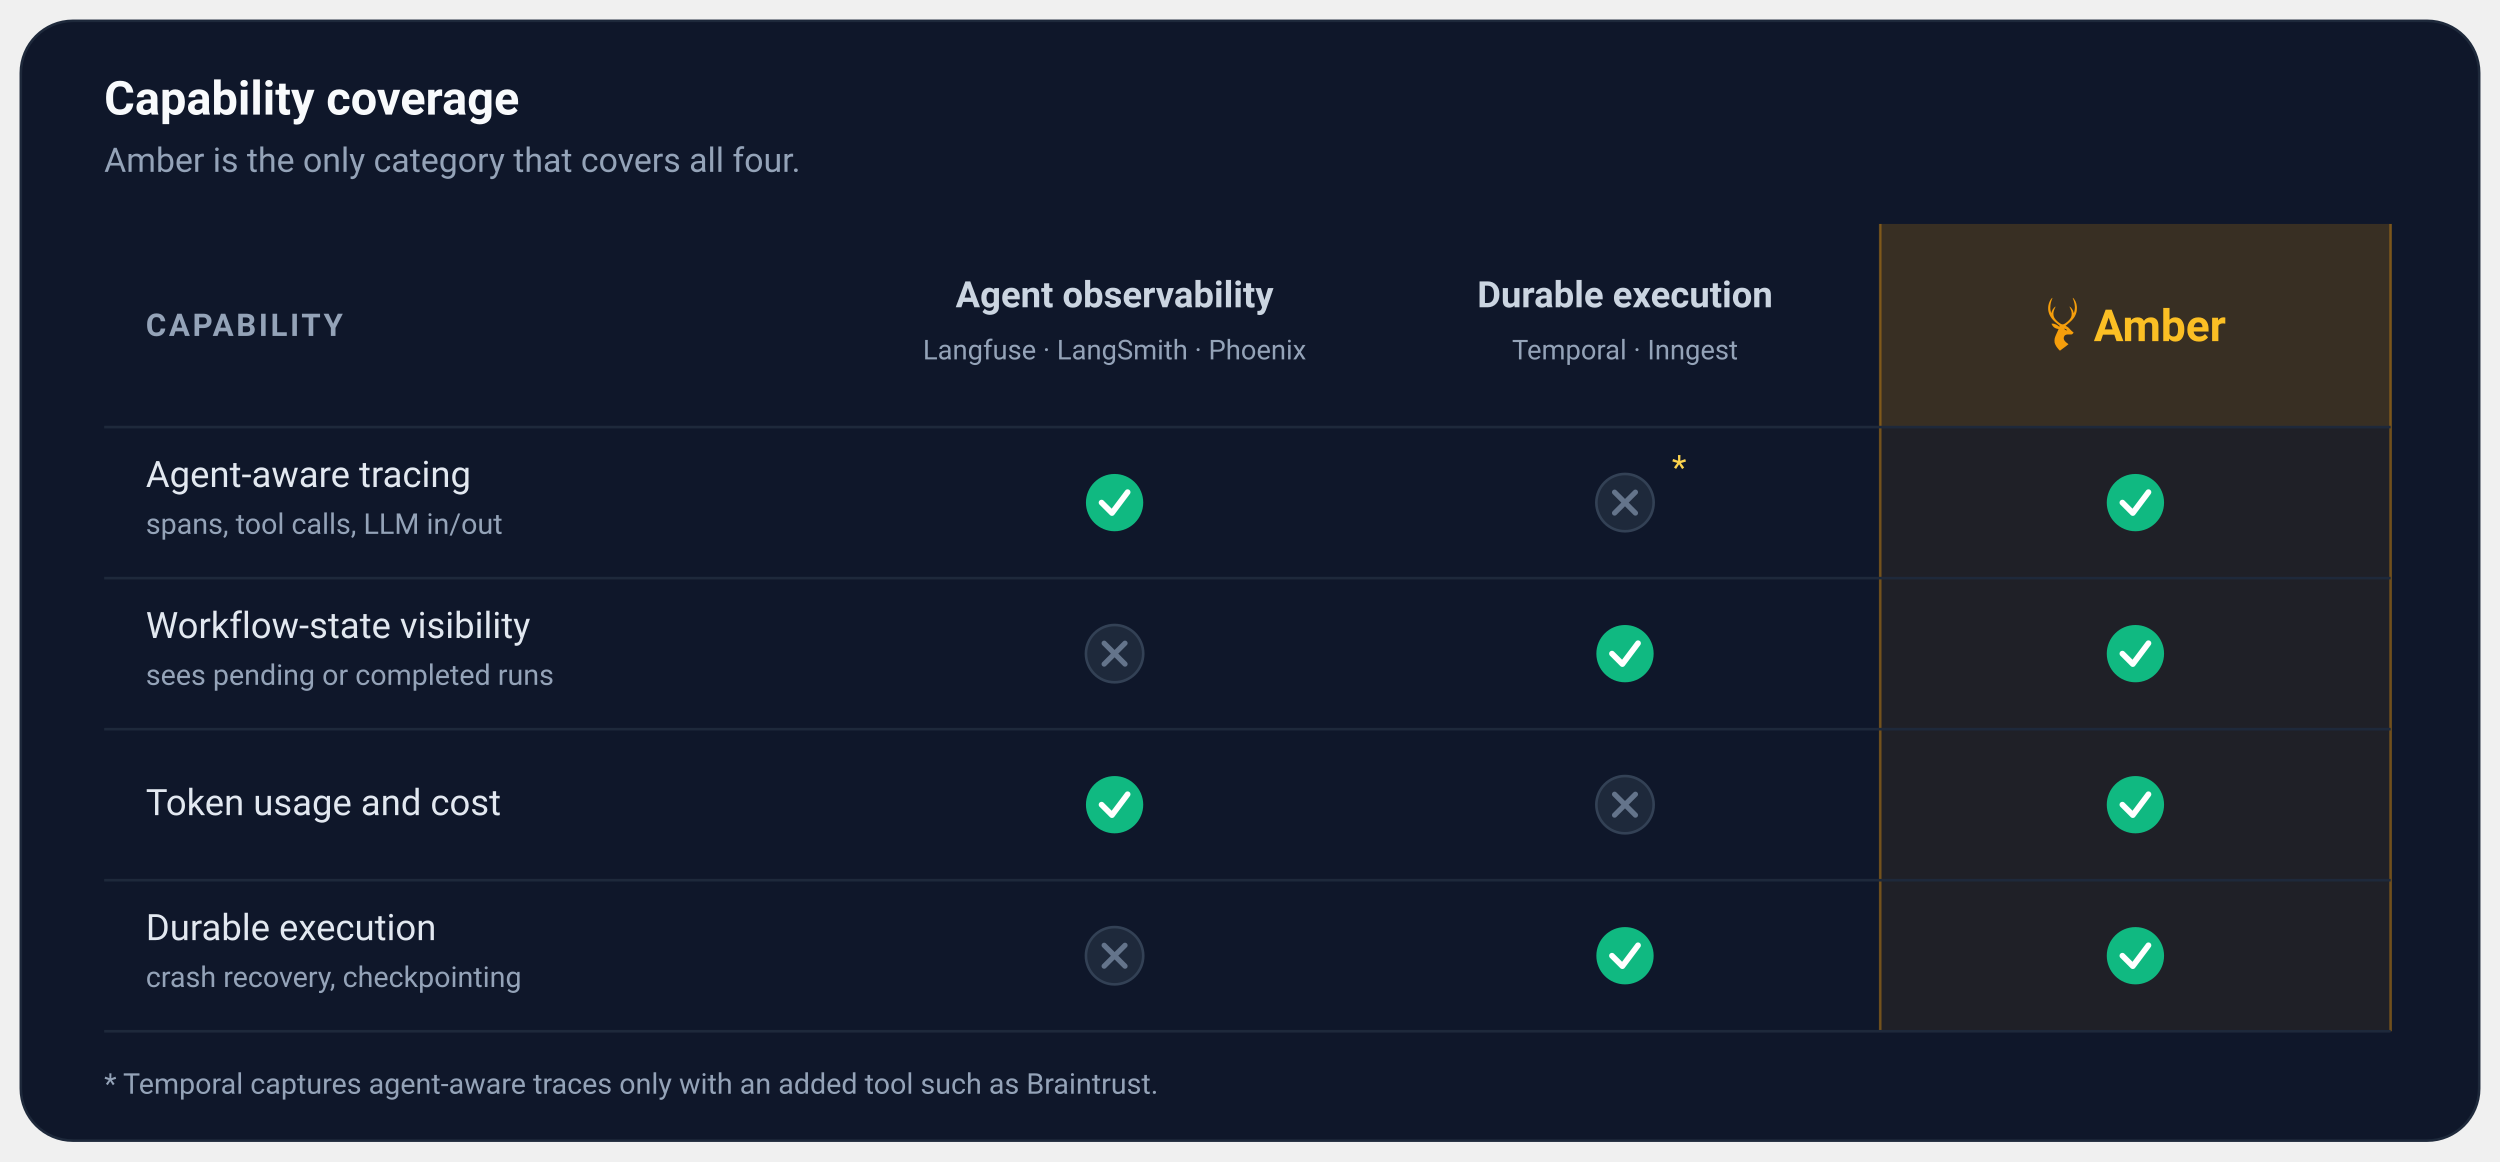
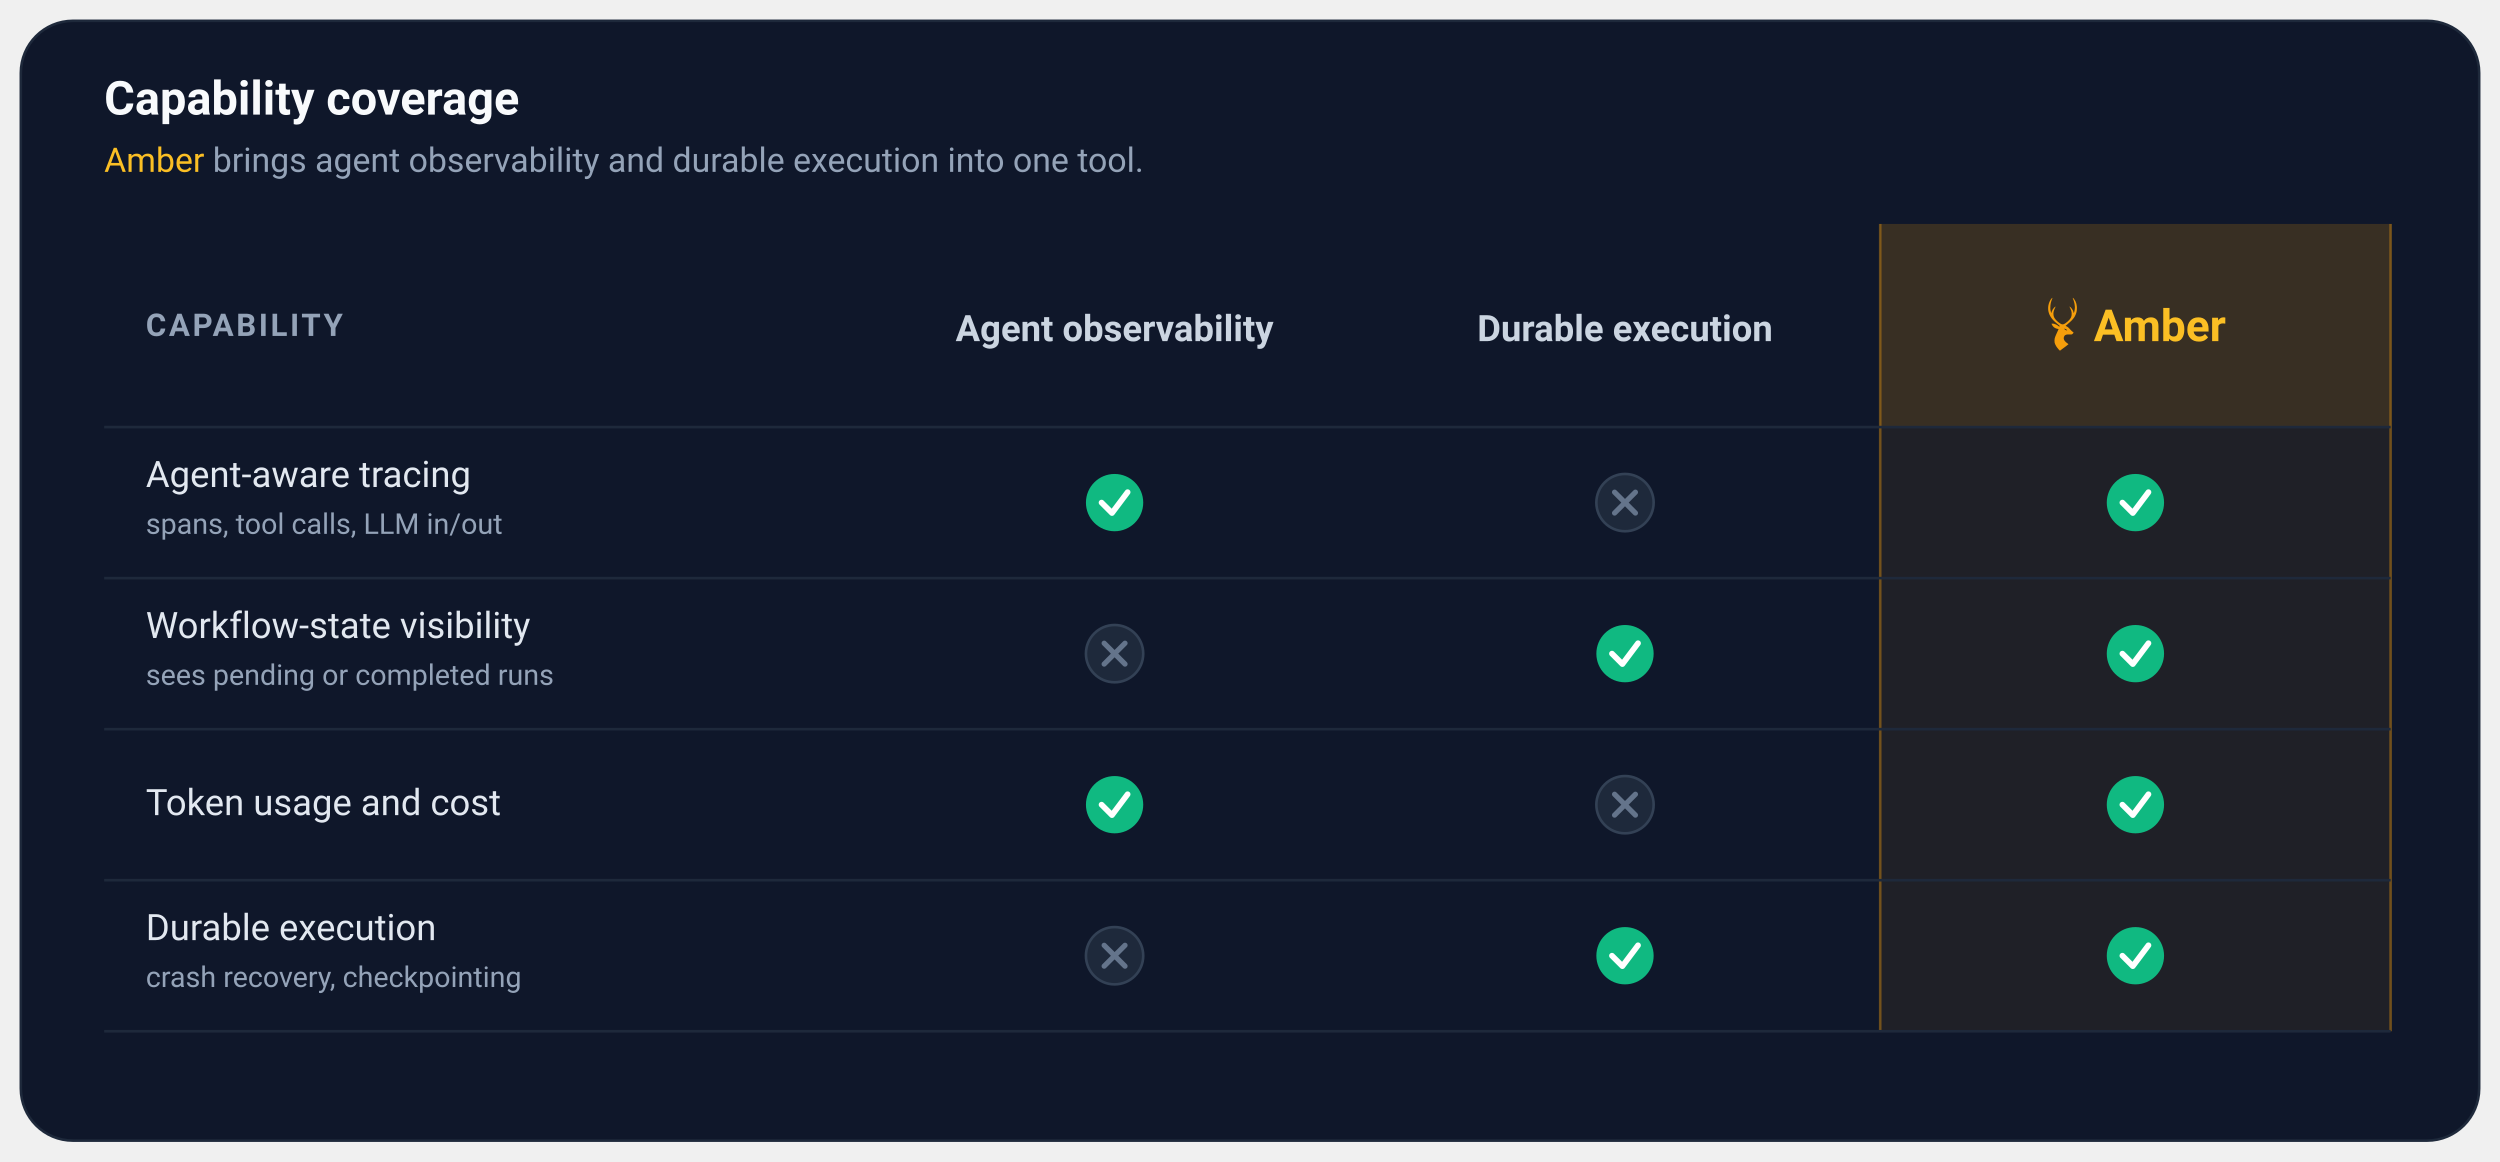
<svg xmlns="http://www.w3.org/2000/svg" viewBox="0 0 960 446" font-family="ui-sans-serif, system-ui, -apple-system, 'Segoe UI', Roboto, sans-serif">
  <rect x="8" y="8" width="944" height="430" rx="20" fill="#0f172a" stroke="#1e293b" stroke-width="1" />
  <text x="40" y="44" fill="#f8fafc" font-size="18" font-weight="600">Capability coverage</text>
-   <text x="40" y="66" fill="#94a3b8" font-size="13">Amber is the only category that covers all four.</text>
+   <text x="40" y="66" fill="#94a3b8" font-size="13">
+     <tspan fill="#fbbf24">Amber</tspan> brings agent observability and durable execution into one tool.</text>
  <rect x="722" y="86" width="196" height="310" fill="#F59E0B" fill-opacity="0.07" />
  <rect x="722" y="86" width="196" height="78" fill="#F59E0B" fill-opacity="0.12" />
  <line x1="722" y1="86" x2="722" y2="396" stroke="#F59E0B" stroke-opacity="0.4" stroke-width="1" />
  <line x1="918" y1="86" x2="918" y2="396" stroke="#F59E0B" stroke-opacity="0.4" stroke-width="1" />
  <text x="56" y="129" fill="#94a3b8" font-size="12" font-weight="600" letter-spacing="1">CAPABILITY</text>
-   <text x="428" y="118" fill="#cbd5e1" font-size="14" font-weight="600" text-anchor="middle">Agent observability</text>
-   <text x="428" y="138" fill="#94a3b8" font-size="10.5" text-anchor="middle">Langfuse · LangSmith · Phoenix</text>
-   <text x="624" y="118" fill="#cbd5e1" font-size="14" font-weight="600" text-anchor="middle">Durable execution</text>
-   <text x="624" y="138" fill="#94a3b8" font-size="10.5" text-anchor="middle">Temporal · Inngest</text>
+   <text x="428" y="131" fill="#cbd5e1" font-size="14" font-weight="600" text-anchor="middle">Agent observability</text>
+   <text x="624" y="131" fill="#cbd5e1" font-size="14" font-weight="600" text-anchor="middle">Durable execution</text>
  <svg x="786" y="114" width="12" height="21" viewBox="138 139 926 1650" preserveAspectRatio="xMidYMid meet">
    <g transform="translate(0,1902) scale(0.1,-0.1)" fill="#F59E0B" stroke="none">
      <path d="M2839 17277 c-35 -35 -85 -88 -111 -118 -27 -30 -86 -97 -133 -149 -46 -52 -99 -121 -116 -153 -17 -32 -44 -73 -59 -90 -15 -18 -35 -49 -44 -70 -9 -22 -27 -52 -41 -68 -13 -17 -59 -101 -101 -187 -42 -86 -96 -195 -119 -242 -23 -47 -48 -103 -55 -125 -7 -22 -23 -61 -36 -87 -29 -58 -81 -195 -99 -263 -8 -27 -23 -81 -35 -120 -35 -118 -111 -416 -126 -490 -23 -124 -63 -398 -79 -548 -19 -182 -19 -582 -1 -722 8 -55 25 -199 40 -320 15 -121 31 -233 37 -250 6 -16 19 -68 29 -115 10 -47 34 -136 54 -198 20 -63 36 -120 36 -128 0 -7 9 -33 19 -56 22 -49 63 -178 81 -252 6 -27 24 -75 41 -105 16 -31 29 -64 29 -73 0 -9 22 -61 49 -115 26 -54 85 -174 131 -268 91 -187 183 -345 240 -415 21 -25 45 -58 53 -75 8 -16 39 -61 68 -100 29 -38 57 -83 63 -100 13 -35 100 -148 169 -216 26 -27 47 -53 47 -58 0 -5 21 -31 48 -59 26 -27 90 -100 142 -162 155 -184 222 -260 229 -260 16 0 156 -133 348 -332 56 -57 139 -133 185 -167 45 -35 87 -69 91 -77 4 -8 68 -59 141 -113 133 -100 275 -218 351 -292 89 -87 234 -209 308 -258 43 -29 81 -59 84 -67 3 -8 49 -47 101 -87 53 -39 129 -103 169 -142 77 -74 85 -93 62 -152 -6 -15 -15 -64 -20 -107 -9 -79 -20 -106 -43 -106 -13 0 -103 65 -151 109 -16 15 -58 45 -92 67 -35 21 -93 63 -130 92 -38 29 -80 60 -94 67 -14 8 -34 25 -43 39 -9 14 -38 37 -64 51 -26 14 -60 35 -77 46 -74 51 -214 127 -261 143 -27 9 -75 32 -105 52 -30 19 -79 42 -109 50 -30 9 -95 33 -145 54 -49 21 -110 44 -135 51 -25 6 -81 24 -125 39 -163 57 -372 83 -622 78 -151 -3 -173 -5 -192 -22 -30 -27 -26 -53 14 -116 19 -30 35 -64 35 -76 0 -12 16 -46 36 -75 20 -30 52 -90 70 -133 38 -90 89 -167 181 -276 35 -41 92 -108 126 -149 144 -171 211 -230 432 -381 112 -77 257 -155 305 -165 19 -3 69 -22 110 -40 132 -60 209 -86 288 -100 42 -8 94 -21 115 -30 20 -8 86 -20 145 -26 59 -5 130 -12 157 -15 78 -8 79 -9 60 -100 -9 -45 -31 -105 -49 -139 -18 -33 -43 -90 -55 -127 -11 -37 -66 -155 -121 -261 -54 -107 -113 -230 -129 -273 -41 -111 -114 -274 -160 -358 -21 -39 -42 -84 -45 -101 -8 -35 -41 -105 -71 -155 -12 -19 -29 -60 -38 -90 -9 -30 -32 -81 -52 -113 -19 -32 -38 -77 -42 -100 -3 -23 -13 -53 -22 -66 -19 -29 -53 -109 -91 -211 -16 -41 -42 -101 -59 -134 -17 -32 -31 -68 -31 -80 0 -11 -7 -34 -16 -51 -19 -37 -110 -319 -129 -400 -8 -33 -21 -80 -29 -105 -77 -241 -91 -943 -25 -1238 5 -24 16 -60 24 -79 8 -20 24 -74 36 -122 22 -92 68 -222 119 -336 61 -136 113 -240 128 -258 21 -24 84 -136 126 -224 19 -39 53 -98 75 -132 23 -33 46 -72 51 -87 6 -15 40 -62 75 -104 36 -43 80 -104 98 -136 18 -33 44 -72 58 -88 90 -106 125 -146 158 -181 51 -54 194 -234 234 -295 12 -19 42 -49 67 -68 25 -19 54 -48 65 -66 23 -36 177 -192 227 -229 18 -13 44 -27 57 -30 33 -8 138 37 176 75 17 17 46 42 65 57 19 14 58 46 87 72 55 50 188 152 239 184 61 39 308 225 370 279 23 20 45 36 49 36 4 0 27 18 51 40 24 22 48 40 54 40 6 0 36 21 67 46 32 26 87 66 123 89 36 23 74 52 85 65 11 12 38 31 60 43 38 19 73 45 168 128 37 31 101 78 251 184 24 17 67 51 97 76 30 25 70 55 89 67 19 12 60 47 90 77 30 31 80 72 110 92 30 20 66 46 80 58 14 13 63 49 110 80 47 31 95 66 107 78 25 22 39 74 28 106 -6 20 -77 77 -149 119 -22 13 -56 37 -76 55 -20 18 -70 52 -110 77 -40 25 -92 63 -114 86 -23 23 -57 48 -76 58 -45 21 -152 116 -306 270 -265 265 -288 295 -399 513 -11 24 -31 52 -43 63 -12 12 -22 28 -22 36 0 8 -18 69 -40 134 -64 189 -72 242 -60 385 5 67 18 160 29 206 10 46 22 105 25 131 4 26 11 50 15 53 5 2 14 26 21 52 19 71 93 199 168 291 37 45 77 95 89 111 12 16 36 31 53 35 17 3 45 17 63 30 43 32 124 68 227 101 47 15 105 35 130 45 58 24 184 44 280 44 41 1 320 -1 620 -3 479 -3 555 -1 625 13 137 29 211 74 384 233 96 89 186 211 210 284 18 57 -3 109 -55 134 -42 20 -70 42 -169 128 -30 26 -60 47 -65 47 -16 0 -296 255 -400 363 -36 38 -135 140 -220 226 -85 86 -168 172 -185 191 -16 19 -54 62 -83 95 -29 33 -70 80 -90 104 -61 74 -274 281 -317 308 -22 15 -45 33 -51 41 -6 8 -24 22 -41 31 -16 9 -63 39 -102 66 -40 28 -96 65 -124 83 -28 17 -67 45 -87 61 -20 16 -51 32 -70 36 -19 4 -42 13 -50 20 -30 26 -146 84 -192 95 -109 28 -91 63 117 230 172 138 226 183 299 250 39 36 91 82 116 102 63 50 256 219 310 271 25 24 74 65 110 93 36 27 97 78 135 114 39 36 95 85 125 109 30 23 129 116 220 204 91 89 203 196 249 237 45 41 111 109 145 150 35 41 93 109 131 150 37 41 98 109 136 150 74 82 156 185 206 261 18 26 41 53 53 59 11 6 32 34 46 63 36 71 209 332 256 386 21 24 38 53 38 65 0 12 21 59 46 106 83 155 182 354 194 394 7 22 21 53 30 70 10 17 30 67 44 111 31 97 57 178 103 310 19 55 45 143 58 195 13 52 35 140 49 195 15 55 26 114 26 131 0 18 7 65 15 105 8 41 27 148 42 239 26 157 27 185 30 590 4 466 5 457 -67 855 -16 88 -32 187 -35 219 -4 33 -22 119 -41 190 -19 72 -34 142 -34 155 0 13 -9 42 -19 65 -54 113 -91 207 -106 266 -9 36 -36 115 -60 176 -25 62 -45 116 -45 122 0 22 -148 287 -220 392 -9 14 -25 41 -35 60 -10 19 -29 49 -42 65 -29 36 -119 173 -155 235 -14 25 -58 77 -97 117 -39 40 -71 77 -71 83 0 6 -34 44 -76 85 -59 59 -81 75 -104 75 -20 0 -33 -7 -41 -21 -18 -35 -6 -119 24 -164 14 -22 31 -62 37 -89 6 -27 19 -61 30 -76 10 -14 24 -49 31 -76 6 -27 19 -62 27 -78 8 -16 23 -54 33 -85 11 -30 29 -65 40 -77 13 -14 23 -45 29 -85 5 -35 20 -91 33 -125 13 -33 43 -132 66 -220 23 -87 55 -208 71 -269 17 -60 44 -174 60 -253 17 -79 37 -160 46 -180 18 -44 40 -219 49 -397 4 -71 13 -166 21 -210 51 -283 55 -431 24 -765 -23 -252 -47 -459 -60 -515 -5 -22 -16 -83 -25 -135 -8 -52 -25 -133 -36 -180 -11 -47 -26 -112 -33 -145 -8 -33 -28 -98 -45 -145 -18 -47 -46 -125 -64 -174 -35 -98 -57 -123 -81 -91 -8 11 -19 43 -24 70 -49 250 -78 368 -102 413 -11 20 -20 48 -20 63 0 37 -19 88 -50 134 -15 22 -39 63 -53 90 -14 28 -48 84 -77 125 -28 41 -57 89 -64 105 -7 17 -29 49 -49 72 -19 24 -38 56 -42 72 -3 16 -24 50 -46 74 -21 25 -47 64 -58 88 -10 24 -41 64 -67 89 -53 50 -91 91 -281 300 -78 87 -244 220 -273 220 -9 0 -24 -6 -35 -13 -16 -13 -17 -19 -5 -79 9 -49 22 -79 50 -117 21 -28 41 -66 45 -83 9 -41 78 -168 104 -192 11 -10 40 -79 66 -160 26 -77 70 -190 99 -251 30 -60 57 -121 61 -135 4 -14 20 -50 35 -80 15 -30 40 -109 55 -175 15 -66 33 -138 40 -160 18 -50 49 -213 72 -370 23 -155 23 -559 0 -747 -15 -127 -21 -152 -82 -353 -19 -60 -41 -139 -49 -175 -8 -36 -28 -90 -45 -120 -17 -30 -31 -66 -31 -80 0 -15 -21 -54 -47 -90 -26 -36 -65 -96 -86 -135 -22 -38 -66 -105 -99 -148 -32 -43 -65 -92 -73 -108 -9 -16 -36 -52 -60 -81 -25 -29 -71 -84 -103 -121 -77 -92 -441 -456 -472 -472 -14 -7 -39 -28 -55 -47 -17 -18 -62 -58 -99 -88 -38 -30 -92 -74 -119 -97 -28 -24 -54 -43 -58 -43 -3 0 -39 -27 -80 -60 -40 -33 -78 -60 -83 -60 -6 0 -26 -15 -46 -34 -19 -19 -63 -54 -96 -78 -34 -23 -99 -71 -145 -105 -45 -35 -86 -63 -91 -63 -5 0 -26 -11 -46 -25 -20 -14 -44 -25 -53 -25 -9 0 -43 -18 -75 -40 -35 -23 -80 -44 -112 -51 -29 -6 -78 -24 -109 -40 -30 -16 -62 -29 -72 -29 -9 0 -34 -7 -56 -15 -49 -17 -234 -20 -337 -4 -70 11 -253 67 -310 95 -14 8 -33 20 -41 28 -8 8 -37 27 -63 42 -27 14 -58 35 -69 44 -11 10 -38 25 -60 35 -22 9 -49 24 -60 34 -11 10 -39 28 -63 40 -50 25 -144 90 -259 177 -45 34 -91 65 -104 69 -12 4 -55 37 -95 74 -108 98 -261 232 -308 267 -58 45 -437 421 -471 469 -16 22 -53 65 -81 96 -32 34 -57 72 -65 98 -7 23 -24 51 -38 62 -14 11 -46 48 -71 83 -25 35 -58 81 -73 102 -55 76 -117 178 -117 193 0 8 -17 46 -39 85 -21 39 -44 96 -51 126 -7 30 -26 81 -41 112 -16 32 -29 66 -29 76 0 27 -34 155 -60 227 -37 101 -58 329 -54 573 2 117 6 216 8 221 3 4 10 63 16 132 5 68 21 162 34 209 13 47 28 116 34 153 6 41 27 103 51 155 41 88 71 185 71 232 0 14 9 40 21 59 11 18 36 77 55 130 19 53 55 139 80 191 107 221 126 261 174 370 29 63 56 131 62 150 5 19 18 44 29 56 53 57 -11 113 -74 64 -14 -11 -29 -20 -34 -20 -5 0 -50 -41 -101 -90 -51 -50 -106 -99 -122 -109 -16 -9 -43 -34 -59 -55 -16 -20 -41 -46 -56 -57 -14 -12 -33 -35 -42 -52 -16 -32 -50 -76 -128 -166 -23 -25 -60 -71 -83 -101 -23 -30 -62 -80 -86 -110 -25 -30 -52 -76 -61 -102 -9 -26 -21 -50 -26 -53 -20 -13 -203 -396 -234 -490 -19 -55 -45 -131 -60 -169 -14 -38 -30 -101 -35 -140 -5 -39 -17 -104 -26 -143 -17 -78 -32 -90 -58 -50 -22 33 -70 188 -96 307 -12 58 -31 122 -41 143 -19 36 -35 105 -79 347 -11 63 -27 140 -35 170 -26 103 -38 275 -36 535 2 523 18 831 47 902 7 18 16 54 19 80 4 26 16 99 26 161 10 63 19 140 19 171 0 58 15 123 70 306 16 55 35 127 41 160 6 33 28 112 49 175 21 63 43 138 50 165 6 28 21 66 32 85 12 19 45 109 74 200 29 91 64 197 79 235 14 39 31 84 36 102 5 17 30 72 54 121 48 96 55 143 29 180 -24 35 -47 27 -115 -41z m3884 -9263 c23 -9 85 -28 137 -44 114 -33 198 -70 224 -99 11 -11 26 -21 34 -21 8 0 36 -21 62 -47 27 -27 80 -77 119 -113 39 -36 85 -83 101 -104 42 -56 30 -66 -82 -66 -70 0 -97 4 -130 21 -22 11 -70 25 -106 30 -74 11 -208 65 -253 103 -17 14 -36 26 -44 26 -7 0 -27 17 -44 38 -17 20 -39 46 -49 57 -10 11 -29 36 -42 55 -13 19 -39 51 -58 70 -42 43 -65 87 -57 107 4 13 17 15 75 9 39 -3 89 -13 113 -22z" />
    </g>
  </svg>
  <text x="804" y="131" fill="#fbbf24" font-size="17" font-weight="700">Amber</text>
  <line x1="40" y1="164" x2="918" y2="164" stroke="#1e293b" />
  <line x1="40" y1="222" x2="918" y2="222" stroke="#1e293b" />
  <line x1="40" y1="280" x2="918" y2="280" stroke="#1e293b" />
  <line x1="40" y1="338" x2="918" y2="338" stroke="#1e293b" />
  <line x1="40" y1="396" x2="918" y2="396" stroke="#1e293b" />
  <text x="56" y="187" fill="#e2e8f0" font-size="14">Agent-aware tracing</text>
  <text x="56" y="205" fill="#94a3b8" font-size="11">spans, tool calls, LLM in/out</text>
  <text x="56" y="245" fill="#e2e8f0" font-size="14">Workflow-state visibility</text>
  <text x="56" y="263" fill="#94a3b8" font-size="11">sees pending or completed runs</text>
  <text x="56" y="313" fill="#e2e8f0" font-size="14">Token usage and cost</text>
  <text x="56" y="361" fill="#e2e8f0" font-size="14">Durable execution</text>
  <text x="56" y="379" fill="#94a3b8" font-size="11">crash recovery, checkpointing</text>
  <circle cx="428" cy="193" r="11" fill="#10b981" />
  <path d="M423,193 l4,4 l6,-8" stroke="#fff" stroke-width="2.2" fill="none" stroke-linecap="round" stroke-linejoin="round" />
  <circle cx="624" cy="193" r="11" fill="#1e293b" stroke="#334155" />
  <path d="M620,189 l8,8 M628,189 l-8,8" stroke="#64748b" stroke-width="2" stroke-linecap="round" />
-   <text x="642" y="184" fill="#fcd34d" font-size="13">*</text>
  <circle cx="820" cy="193" r="11" fill="#10b981" />
  <path d="M815,193 l4,4 l6,-8" stroke="#fff" stroke-width="2.2" fill="none" stroke-linecap="round" stroke-linejoin="round" />
  <circle cx="428" cy="251" r="11" fill="#1e293b" stroke="#334155" />
  <path d="M424,247 l8,8 M432,247 l-8,8" stroke="#64748b" stroke-width="2" stroke-linecap="round" />
  <circle cx="624" cy="251" r="11" fill="#10b981" />
  <path d="M619,251 l4,4 l6,-8" stroke="#fff" stroke-width="2.2" fill="none" stroke-linecap="round" stroke-linejoin="round" />
  <circle cx="820" cy="251" r="11" fill="#10b981" />
  <path d="M815,251 l4,4 l6,-8" stroke="#fff" stroke-width="2.2" fill="none" stroke-linecap="round" stroke-linejoin="round" />
  <circle cx="428" cy="309" r="11" fill="#10b981" />
  <path d="M423,309 l4,4 l6,-8" stroke="#fff" stroke-width="2.2" fill="none" stroke-linecap="round" stroke-linejoin="round" />
  <circle cx="624" cy="309" r="11" fill="#1e293b" stroke="#334155" />
  <path d="M620,305 l8,8 M628,305 l-8,8" stroke="#64748b" stroke-width="2" stroke-linecap="round" />
  <circle cx="820" cy="309" r="11" fill="#10b981" />
  <path d="M815,309 l4,4 l6,-8" stroke="#fff" stroke-width="2.2" fill="none" stroke-linecap="round" stroke-linejoin="round" />
  <circle cx="428" cy="367" r="11" fill="#1e293b" stroke="#334155" />
  <path d="M424,363 l8,8 M432,363 l-8,8" stroke="#64748b" stroke-width="2" stroke-linecap="round" />
  <circle cx="624" cy="367" r="11" fill="#10b981" />
  <path d="M619,367 l4,4 l6,-8" stroke="#fff" stroke-width="2.2" fill="none" stroke-linecap="round" stroke-linejoin="round" />
  <circle cx="820" cy="367" r="11" fill="#10b981" />
  <path d="M815,367 l4,4 l6,-8" stroke="#fff" stroke-width="2.2" fill="none" stroke-linecap="round" stroke-linejoin="round" />
-   <text x="40" y="420" fill="#94a3b8" font-size="11">* Temporal captures agent-aware traces only with an added tool such as Braintrust.</text>
</svg>
